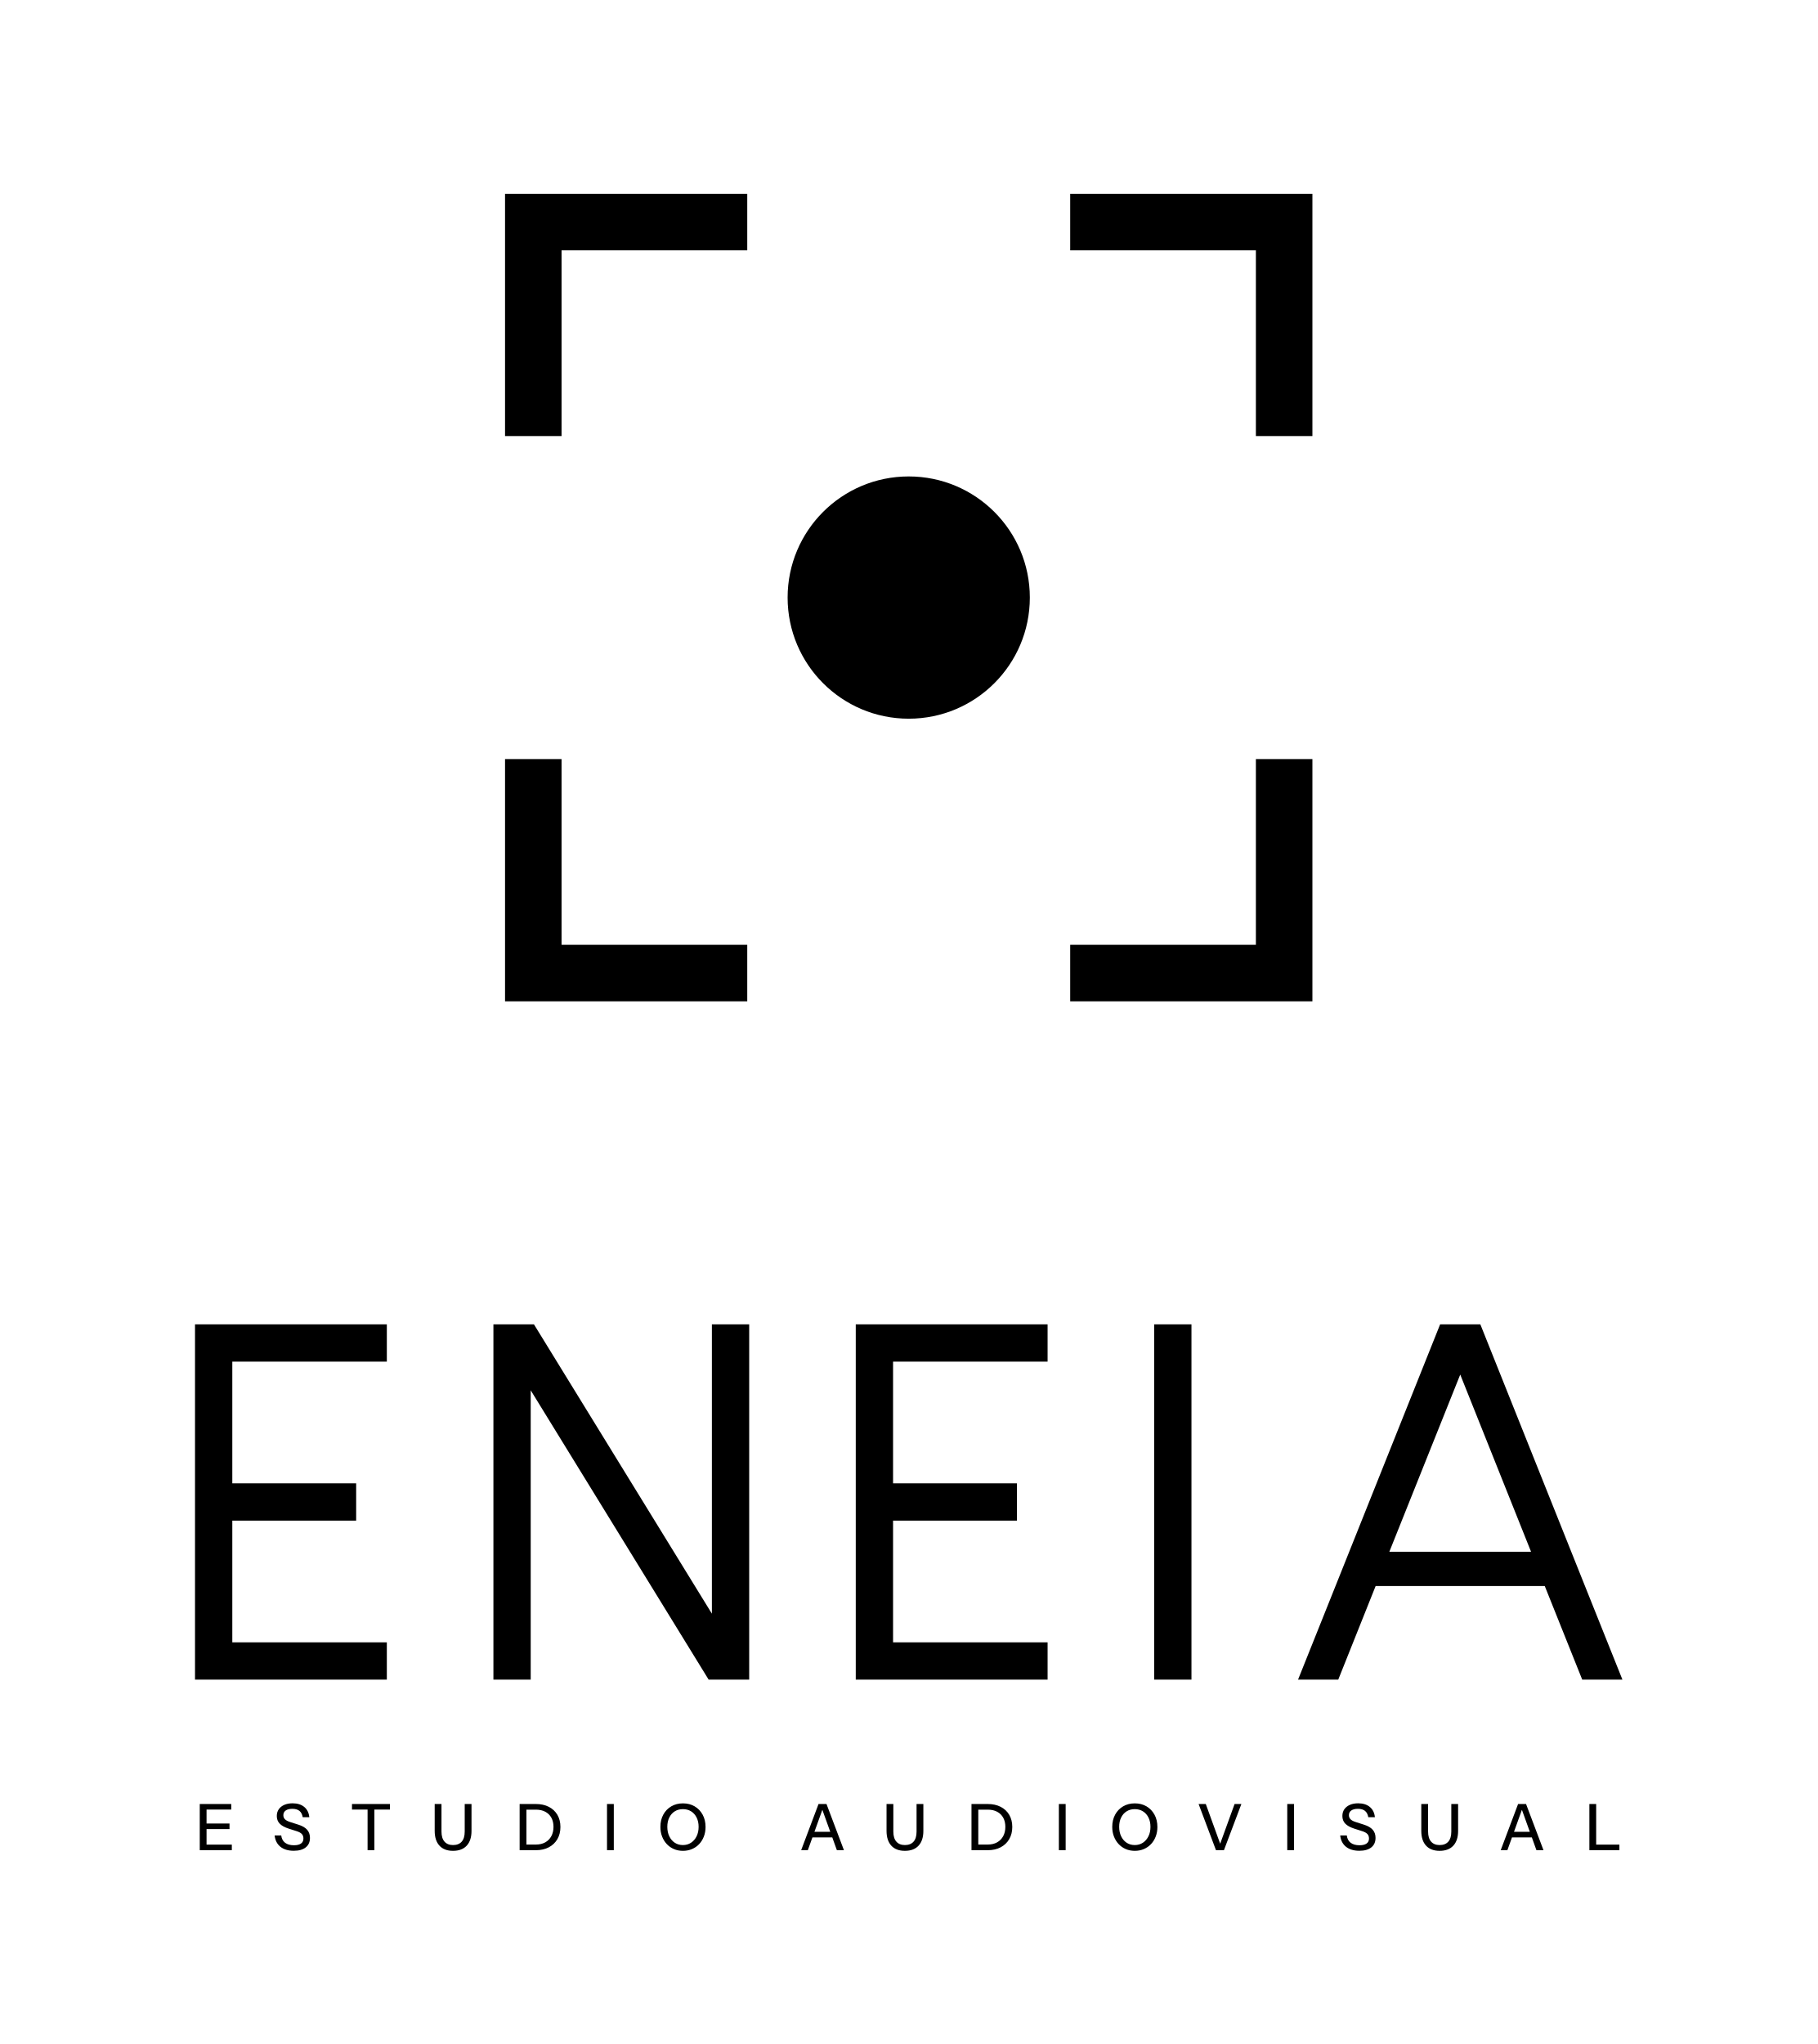
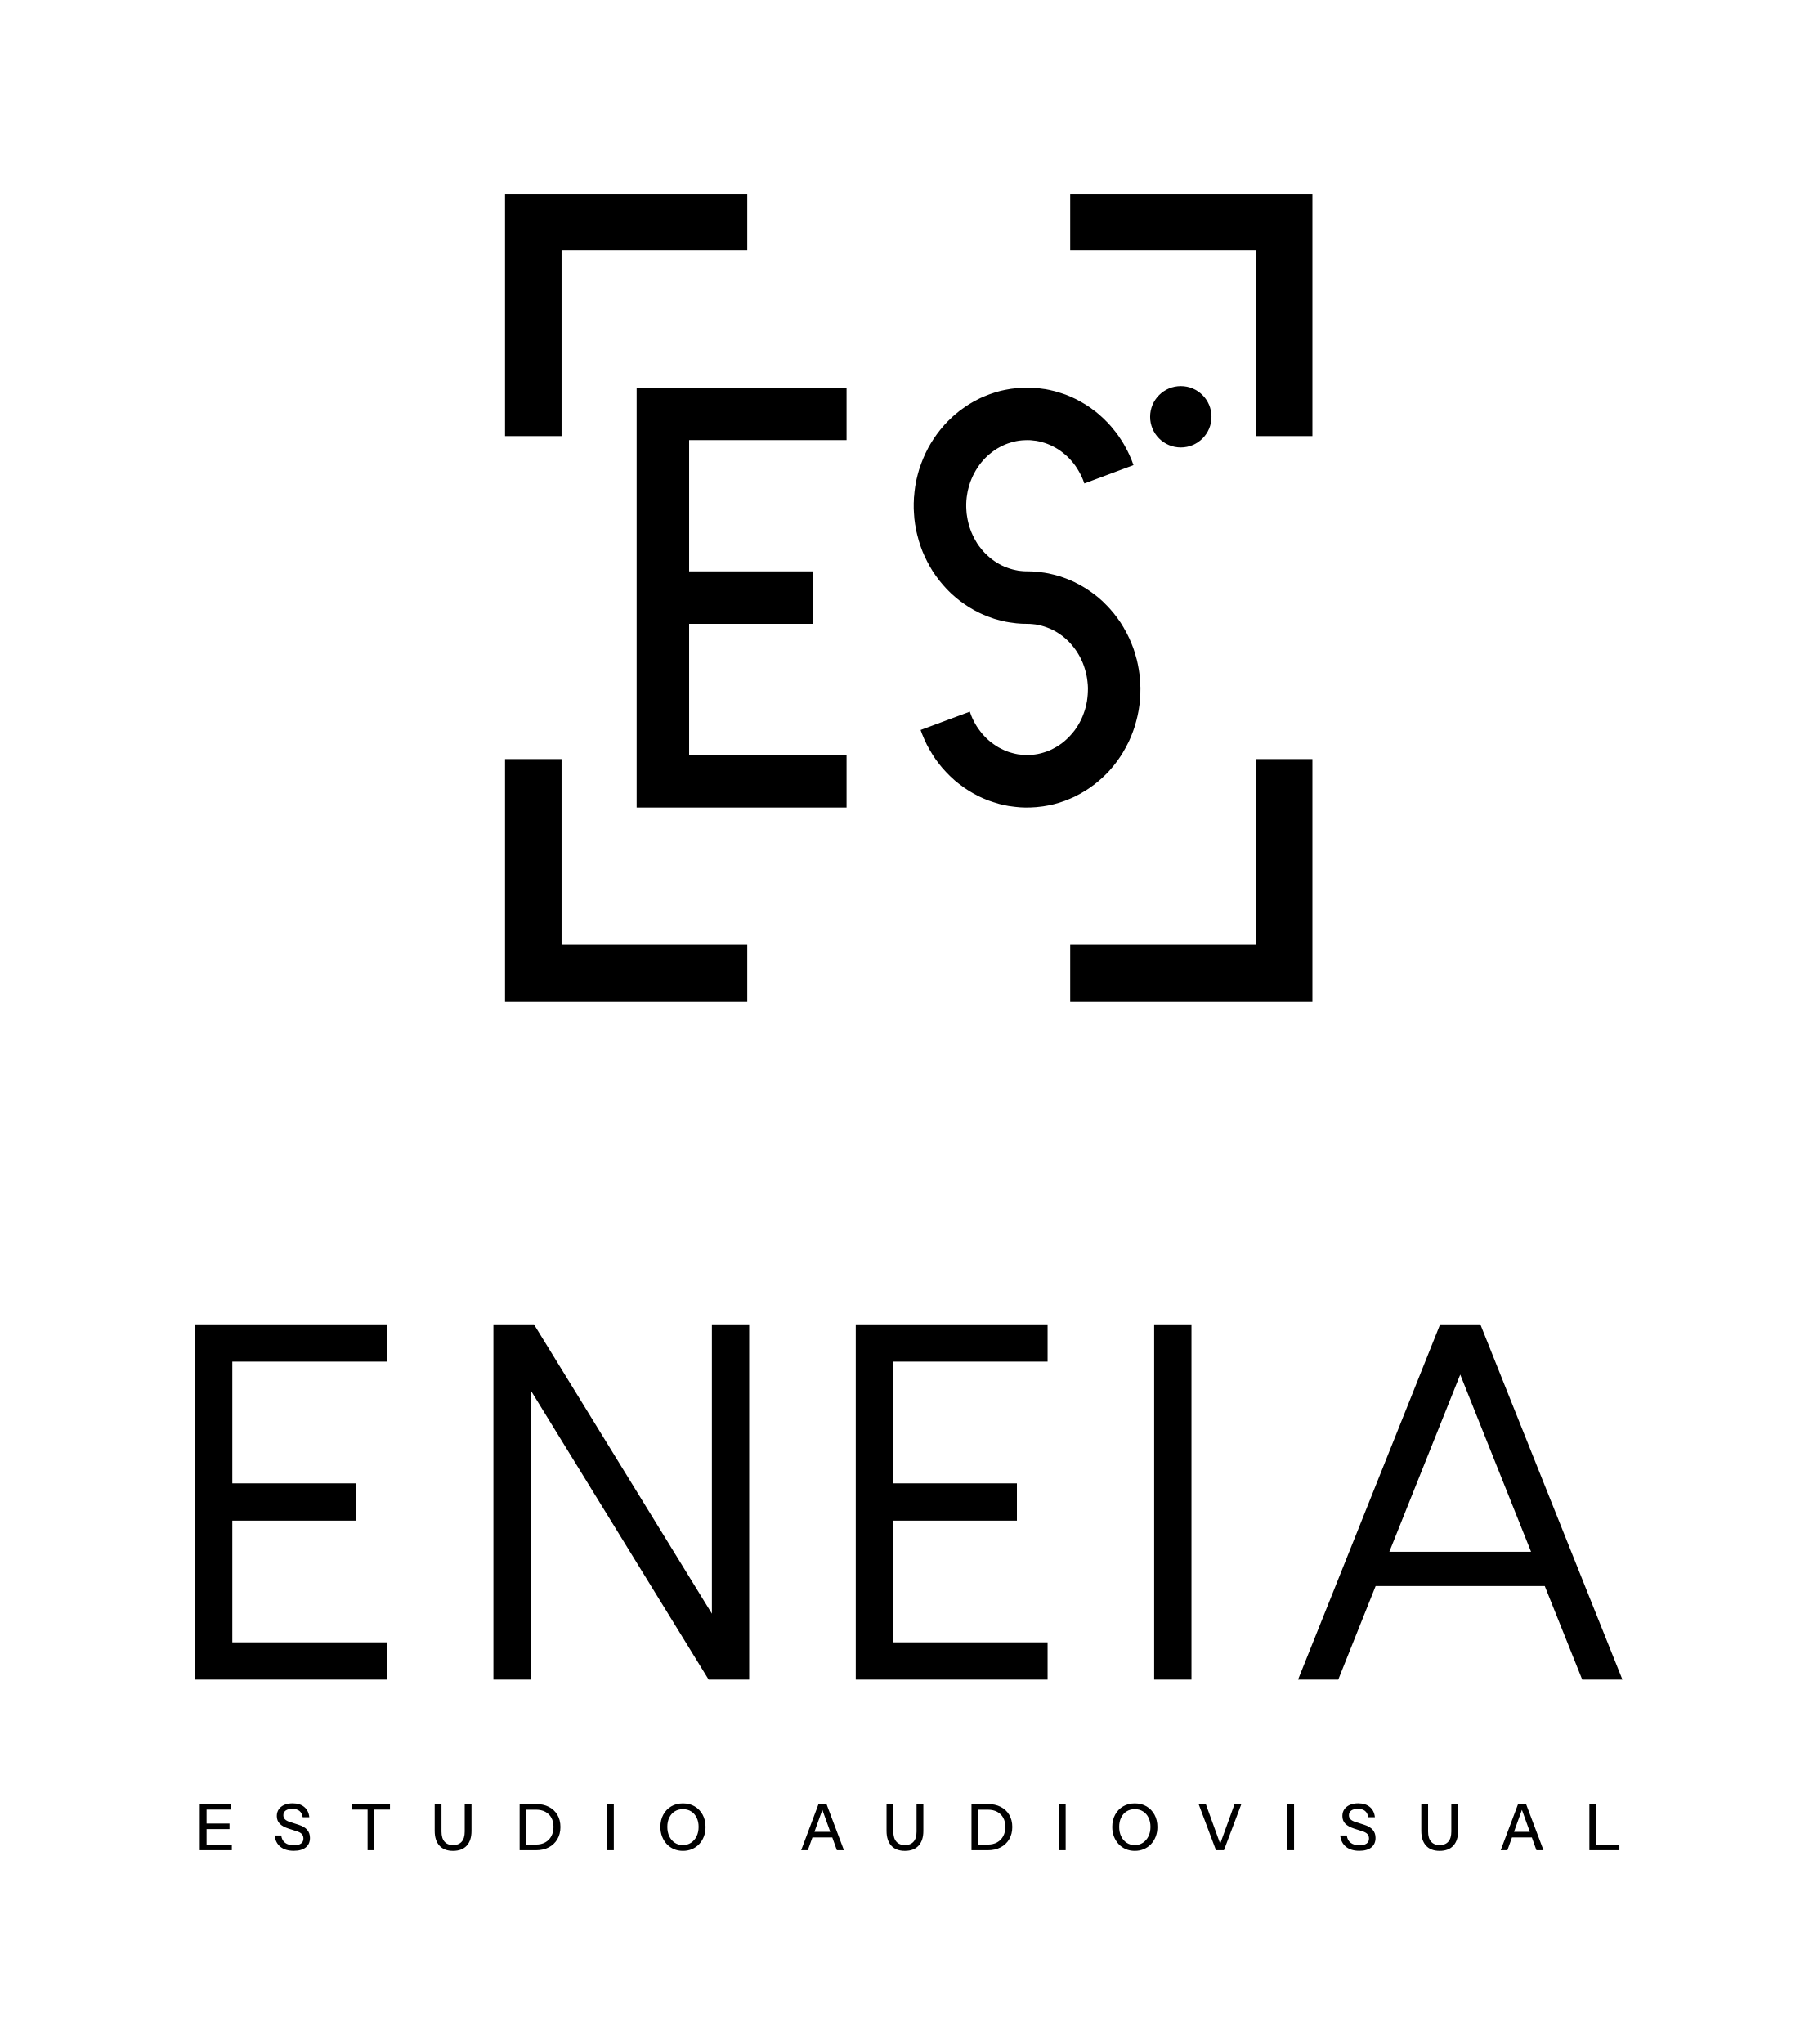
<svg xmlns="http://www.w3.org/2000/svg" viewBox="0 0 224.80 253.12" width="225" height="253" role="img" aria-label="Eneia Estudio">
  <path d="M62.40 54.00 L69.40 54.00 L69.40 31.00 L92.40 31.00 L92.40 24.00 L69.40 24.00 L62.40 24.00 L62.40 31.00 Z M155.40 31.00 L155.40 54.00 L162.40 54.00 L162.40 31.00 L162.40 24.00 L155.40 24.00 L132.40 24.00 L132.40 31.00 Z M62.40 124.00 L69.40 124.00 L92.40 124.00 L92.40 117.00 L69.40 117.00 L69.40 94.00 L62.40 94.00 L62.40 117.00 Z M132.40 117.00 L132.40 124.00 L155.40 124.00 L162.40 124.00 L162.40 117.00 L162.40 94.00 L155.40 94.00 L155.40 117.00 Z" fill="#000000" />
-   <circle cx="112.40" cy="74.00" r="15.00" fill="#000000" />
+   <path d="M85.20 48.00 L78.70 48.00 L78.70 54.50 L78.70 70.75 L78.70 77.25 L78.70 93.50 L78.70 100.00 L85.20 100.00 L104.70 100.00 L104.70 93.50 L85.20 93.50 L85.20 77.25 L100.54 77.25 L100.54 70.75 L85.20 70.75 L85.20 54.50 L104.70 54.50 L104.70 48.00 Z M126.70 70.74 L126.34 70.71 L125.99 70.67 L125.64 70.60 L125.29 70.52 L124.94 70.42 L124.60 70.30 L124.26 70.17 L123.93 70.02 L123.61 69.85 L123.29 69.66 L122.98 69.46 L122.68 69.24 L122.39 69.00 L122.11 68.75 L121.84 68.49 L121.58 68.21 L121.34 67.91 L121.10 67.61 L120.88 67.29 L120.68 66.95 L120.49 66.61 L120.32 66.26 L120.16 65.90 L120.02 65.53 L119.89 65.15 L119.79 64.77 L119.70 64.38 L119.63 63.98 L119.57 63.59 L119.54 63.19 L119.52 62.79 L119.52 62.38 L119.54 61.98 L119.58 61.58 L119.64 61.19 L119.71 60.79 L119.81 60.40 L119.92 60.02 L120.04 59.65 L120.19 59.28 L120.35 58.92 L120.53 58.57 L120.72 58.23 L120.93 57.90 L121.15 57.58 L121.38 57.28 L121.63 56.99 L121.89 56.71 L122.16 56.45 L122.45 56.20 L122.74 55.97 L123.04 55.75 L123.35 55.55 L123.67 55.37 L124.00 55.20 L124.33 55.05 L124.67 54.92 L125.01 54.81 L125.36 54.71 L125.71 54.63 L126.06 54.57 L126.42 54.53 L126.77 54.51 L127.13 54.50 L127.49 54.51 L127.84 54.55 L128.20 54.59 L128.55 54.66 L128.90 54.75 L129.24 54.85 L129.58 54.97 L129.92 55.11 L130.25 55.27 L130.57 55.44 L130.89 55.63 L131.20 55.84 L131.49 56.06 L131.78 56.30 L132.06 56.55 L132.33 56.82 L132.58 57.10 L132.83 57.40 L133.06 57.71 L133.27 58.03 L133.47 58.36 L133.66 58.71 L133.83 59.06 L133.99 59.42 L134.15 59.87 L140.24 57.60 L140.05 57.09 L140.00 56.95 L139.78 56.45 L139.72 56.31 L139.48 55.81 L139.41 55.68 L139.15 55.20 L139.08 55.07 L138.80 54.60 L138.71 54.47 L138.41 54.02 L138.32 53.89 L138.00 53.46 L137.90 53.34 L137.56 52.92 L137.46 52.80 L137.10 52.40 L136.99 52.29 L136.61 51.91 L136.50 51.80 L136.10 51.44 L135.98 51.33 L135.57 50.99 L135.44 50.90 L135.02 50.58 L134.89 50.48 L134.45 50.19 L134.31 50.10 L133.85 49.83 L133.71 49.75 L133.25 49.50 L133.10 49.42 L132.63 49.20 L132.48 49.13 L131.99 48.93 L131.84 48.87 L131.34 48.70 L131.18 48.65 L130.68 48.50 L130.52 48.45 L130.01 48.33 L129.85 48.29 L129.34 48.19 L129.17 48.17 L128.65 48.10 L128.49 48.08 L127.97 48.03 L127.80 48.02 L127.28 48.00 L127.11 48.00 L126.59 48.01 L126.42 48.02 L125.90 48.05 L125.74 48.07 L125.22 48.13 L125.05 48.15 L124.54 48.24 L124.37 48.27 L123.86 48.38 L123.70 48.42 L123.20 48.56 L123.04 48.61 L122.54 48.78 L122.39 48.83 L121.89 49.03 L121.74 49.09 L121.26 49.30 L121.12 49.37 L120.64 49.62 L120.50 49.69 L120.04 49.96 L119.90 50.04 L119.46 50.33 L119.33 50.42 L118.89 50.73 L118.76 50.82 L118.35 51.16 L118.22 51.26 L117.82 51.61 L117.71 51.72 L117.32 52.09 L117.21 52.20 L116.84 52.59 L116.74 52.71 L116.39 53.12 L116.29 53.24 L115.96 53.67 L115.87 53.79 L115.56 54.24 L115.47 54.37 L115.18 54.83 L115.10 54.96 L114.83 55.43 L114.76 55.57 L114.52 56.05 L114.45 56.19 L114.23 56.69 L114.17 56.83 L113.97 57.34 L113.92 57.48 L113.74 58.00 L113.69 58.14 L113.54 58.67 L113.50 58.82 L113.37 59.35 L113.34 59.50 L113.24 60.04 L113.21 60.19 L113.14 60.73 L113.12 60.88 L113.07 61.43 L113.05 61.58 L113.03 62.13 L113.02 62.28 L113.02 62.83 L113.02 62.98 L113.05 63.53 L113.06 63.68 L113.10 64.23 L113.12 64.38 L113.19 64.92 L113.22 65.07 L113.31 65.61 L113.34 65.76 L113.47 66.30 L113.51 66.44 L113.65 66.97 L113.70 67.12 L113.87 67.64 L113.92 67.78 L114.11 68.29 L114.17 68.43 L114.39 68.93 L114.46 69.07 L114.70 69.56 L114.77 69.69 L115.03 70.17 L115.11 70.30 L115.39 70.77 L115.48 70.90 L115.78 71.34 L115.88 71.47 L116.20 71.90 L116.30 72.02 L116.64 72.43 L116.75 72.55 L117.11 72.95 L117.22 73.06 L117.60 73.44 L117.72 73.55 L118.12 73.90 L118.24 74.01 L118.65 74.34 L118.78 74.44 L119.21 74.75 L119.34 74.84 L119.79 75.14 L119.92 75.22 L120.38 75.49 L120.52 75.57 L120.99 75.81 L121.14 75.89 L121.62 76.11 L121.77 76.17 L122.26 76.37 L122.41 76.42 L122.91 76.60 L123.06 76.65 L123.57 76.79 L123.73 76.83 L124.24 76.95 L124.40 76.99 L124.92 77.08 L125.08 77.10 L125.60 77.17 L125.76 77.19 L126.29 77.23 L126.45 77.24 L126.97 77.25 L127.41 77.26 L127.77 77.29 L128.13 77.33 L128.48 77.40 L128.83 77.48 L129.17 77.58 L129.52 77.70 L129.85 77.83 L130.18 77.98 L130.51 78.15 L130.83 78.34 L131.13 78.54 L131.44 78.76 L131.73 79.00 L132.01 79.25 L132.28 79.51 L132.53 79.79 L132.78 80.09 L133.01 80.39 L133.23 80.71 L133.44 81.05 L133.63 81.39 L133.80 81.74 L133.96 82.10 L134.10 82.47 L134.22 82.85 L134.33 83.23 L134.42 83.62 L134.49 84.02 L134.54 84.41 L134.58 84.81 L134.60 85.21 L134.59 85.62 L134.57 86.02 L134.53 86.42 L134.48 86.81 L134.40 87.21 L134.31 87.60 L134.20 87.98 L134.07 88.35 L133.93 88.72 L133.77 89.08 L133.59 89.43 L133.40 89.77 L133.19 90.10 L132.97 90.42 L132.73 90.72 L132.48 91.01 L132.22 91.29 L131.95 91.55 L131.67 91.80 L131.38 92.03 L131.07 92.25 L130.76 92.45 L130.44 92.63 L130.12 92.80 L129.79 92.95 L129.45 93.08 L129.11 93.19 L128.76 93.29 L128.41 93.37 L128.05 93.43 L127.70 93.47 L127.34 93.49 L126.99 93.50 L126.63 93.49 L126.27 93.45 L125.92 93.41 L125.57 93.34 L125.22 93.25 L124.87 93.15 L124.53 93.03 L124.20 92.89 L123.87 92.73 L123.54 92.56 L123.23 92.37 L122.92 92.16 L122.62 91.94 L122.33 91.70 L122.05 91.45 L121.79 91.18 L121.53 90.90 L121.29 90.60 L121.06 90.29 L120.84 89.97 L120.64 89.64 L120.45 89.29 L120.28 88.94 L120.13 88.58 L119.97 88.13 L113.87 90.40 L114.06 90.91 L114.12 91.05 L114.33 91.55 L114.40 91.69 L114.63 92.19 L114.70 92.32 L114.96 92.80 L115.04 92.93 L115.32 93.40 L115.40 93.53 L115.70 93.98 L115.79 94.11 L116.12 94.54 L116.21 94.66 L116.55 95.08 L116.66 95.20 L117.02 95.60 L117.13 95.71 L117.50 96.09 L117.62 96.20 L118.01 96.56 L118.13 96.67 L118.55 97.01 L118.67 97.10 L119.10 97.42 L119.23 97.52 L119.67 97.81 L119.81 97.90 L120.26 98.17 L120.40 98.25 L120.87 98.50 L121.01 98.58 L121.49 98.80 L121.64 98.87 L122.13 99.07 L122.28 99.13 L122.78 99.30 L122.93 99.35 L123.44 99.50 L123.59 99.55 L124.10 99.67 L124.27 99.71 L124.78 99.81 L124.94 99.83 L125.46 99.90 L125.63 99.92 L126.15 99.97 L126.31 99.98 L126.84 100.00 L127.00 100.00 L127.53 99.99 L127.69 99.98 L128.21 99.95 L128.38 99.93 L128.90 99.87 L129.06 99.85 L129.58 99.76 L129.74 99.73 L130.25 99.62 L130.41 99.58 L130.92 99.44 L131.08 99.39 L131.58 99.22 L131.73 99.17 L132.22 98.97 L132.37 98.91 L132.85 98.70 L133.00 98.63 L133.47 98.38 L133.61 98.31 L134.07 98.04 L134.21 97.96 L134.66 97.67 L134.79 97.58 L135.22 97.27 L135.35 97.18 L135.77 96.84 L135.89 96.74 L136.29 96.39 L136.41 96.28 L136.80 95.91 L136.91 95.80 L137.28 95.41 L137.38 95.29 L137.73 94.88 L137.83 94.76 L138.16 94.33 L138.25 94.21 L138.56 93.76 L138.65 93.63 L138.94 93.17 L139.01 93.04 L139.28 92.57 L139.35 92.43 L139.60 91.95 L139.67 91.81 L139.89 91.31 L139.95 91.17 L140.15 90.66 L140.20 90.52 L140.38 90.00 L140.42 89.86 L140.57 89.33 L140.61 89.18 L140.74 88.65 L140.77 88.50 L140.88 87.96 L140.90 87.81 L140.98 87.27 L141.00 87.12 L141.05 86.57 L141.06 86.42 L141.09 85.87 L141.09 85.72 L141.10 85.17 L141.09 85.02 L141.07 84.47 L141.06 84.32 L141.01 83.77 L141.00 83.62 L140.92 83.08 L140.90 82.93 L140.80 82.39 L140.77 82.24 L140.65 81.70 L140.61 81.56 L140.46 81.03 L140.42 80.88 L140.25 80.36 L140.20 80.22 L140.00 79.71 L139.94 79.57 L139.73 79.07 L139.66 78.93 L139.42 78.44 L139.35 78.31 L139.08 77.83 L139.01 77.70 L138.72 77.23 L138.64 77.10 L138.33 76.66 L138.24 76.53 L137.91 76.10 L137.82 75.98 L137.47 75.57 L137.37 75.45 L137.00 75.05 L136.89 74.94 L136.51 74.56 L136.40 74.45 L136.00 74.10 L135.88 73.99 L135.46 73.66 L135.33 73.56 L134.90 73.25 L134.77 73.16 L134.33 72.86 L134.19 72.78 L133.73 72.51 L133.59 72.43 L133.12 72.19 L132.98 72.11 L132.50 71.89 L132.35 71.83 L131.86 71.63 L131.71 71.58 L131.21 71.40 L131.05 71.35 L130.55 71.21 L130.39 71.17 L129.88 71.05 L129.71 71.01 L129.20 70.92 L129.04 70.90 L128.52 70.83 L128.35 70.81 L127.83 70.77 L127.66 70.76 L127.14 70.75 Z" fill="#000000" />
+   <circle cx="146.10" cy="51.61" r="3.80" fill="#000000" />
  <path d="M24.00 164.00 L24.00 168.62 L24.00 183.69 L24.00 188.31 L24.00 203.38 L24.00 208.00 L28.62 208.00 L47.76 208.00 L47.76 203.38 L28.62 203.38 L28.62 188.31 L43.96 188.31 L43.96 183.69 L28.62 183.69 L28.62 168.62 L47.76 168.62 L47.76 164.00 L28.62 164.00 Z M87.62 208.00 L92.64 208.00 L92.64 207.35 L92.64 164.00 L88.02 164.00 L88.02 199.83 L65.98 164.00 L60.96 164.00 L60.96 164.65 L60.96 208.00 L65.58 208.00 L65.58 172.17 Z M105.84 164.00 L105.84 168.62 L105.84 183.69 L105.84 188.31 L105.84 203.38 L105.84 208.00 L110.46 208.00 L129.60 208.00 L129.60 203.38 L110.46 203.38 L110.46 188.31 L125.80 188.31 L125.80 183.69 L110.46 183.69 L110.46 168.62 L129.60 168.62 L129.60 164.00 L110.46 164.00 Z M183.20 164.00 L178.22 164.00 L165.26 196.41 L160.62 208.00 L165.60 208.00 L170.23 196.41 L191.18 196.41 L195.82 208.00 L200.80 208.00 L196.16 196.41 Z M171.93 192.16 L180.71 170.22 L189.48 192.16 Z M147.42 164.00 L147.42 208.00 L142.80 208.00 L142.80 164.00 Z" fill="#000000" />
  <path d="M24.588 229.12V223.4H25.43V229.12ZM25.001 229.12V228.429H28.56V229.12ZM25.001 226.506V225.815H28.274V226.506ZM25.001 224.091V223.4H28.489V224.091Z M36.237 229.191Q35.204 229.191 34.584 228.699Q33.965 228.206 33.861 227.293H34.68Q34.751 227.889 35.156 228.198Q35.561 228.508 36.253 228.508Q36.832 228.508 37.13 228.294Q37.428 228.079 37.428 227.682Q37.428 227.325 37.23 227.114Q37.031 226.904 36.602 226.768L35.609 226.451Q34.846 226.204 34.489 225.831Q34.131 225.458 34.131 224.886Q34.131 224.401 34.374 224.051Q34.616 223.702 35.057 223.507Q35.498 223.313 36.086 223.313Q36.991 223.313 37.536 223.769Q38.08 224.226 38.159 225.037H37.341Q37.246 224.496 36.928 224.246Q36.61 223.996 36.054 223.996Q35.53 223.996 35.236 224.202Q34.942 224.409 34.942 224.782Q34.942 225.084 35.136 225.287Q35.331 225.489 35.784 225.632L36.825 225.966Q37.547 226.196 37.893 226.594Q38.239 226.991 38.239 227.595Q38.239 228.357 37.714 228.774Q37.19 229.191 36.237 229.191Z M45.375 229.12V224.091H43.444V223.4H48.148V224.091H46.217V229.12Z M55.959 229.199Q54.863 229.199 54.275 228.556Q53.687 227.912 53.687 226.721V223.4H54.529V226.816Q54.529 227.634 54.903 228.059Q55.276 228.484 55.959 228.484Q56.658 228.484 57.032 228.063Q57.405 227.642 57.405 226.816V223.4H58.247V226.737Q58.247 227.912 57.655 228.556Q57.063 229.199 55.959 229.199Z M64.716 229.12V228.421H66.218Q66.901 228.421 67.39 228.143Q67.878 227.865 68.14 227.372Q68.402 226.88 68.402 226.228Q68.402 225.585 68.144 225.108Q67.886 224.631 67.397 224.365Q66.909 224.099 66.218 224.099H64.724V223.4H66.218Q67.139 223.4 67.822 223.75Q68.506 224.099 68.883 224.739Q69.26 225.378 69.26 226.244Q69.26 227.11 68.879 227.758Q68.498 228.405 67.819 228.762Q67.139 229.12 66.226 229.12ZM64.208 229.12V223.4H65.05V229.12Z M75.03 229.12V223.4H75.872V229.12Z M84.439 229.199Q83.827 229.199 83.319 228.981Q82.81 228.763 82.437 228.365Q82.063 227.968 81.853 227.428Q81.642 226.888 81.642 226.236Q81.642 225.378 82 224.719Q82.357 224.059 82.989 223.69Q83.62 223.321 84.431 223.321Q85.257 223.321 85.885 223.69Q86.512 224.059 86.874 224.719Q87.235 225.378 87.235 226.244Q87.235 226.888 87.025 227.432Q86.814 227.976 86.441 228.369Q86.067 228.763 85.555 228.981Q85.043 229.199 84.439 229.199ZM84.431 228.484Q85.003 228.484 85.44 228.194Q85.877 227.905 86.127 227.396Q86.377 226.888 86.377 226.228Q86.377 225.577 86.131 225.08Q85.885 224.584 85.448 224.31Q85.011 224.036 84.431 224.036Q83.851 224.036 83.418 224.31Q82.985 224.584 82.743 225.076Q82.5 225.569 82.5 226.228Q82.5 226.896 82.747 227.404Q82.993 227.912 83.426 228.198Q83.859 228.484 84.431 228.484Z M99.077 229.12 101.23 223.4H101.961L99.903 229.12ZM103.502 229.12 101.444 223.4H102.215L104.376 229.12ZM100.165 226.84H103.232V227.539H100.165Z M111.925 229.199Q110.829 229.199 110.241 228.556Q109.653 227.912 109.653 226.721V223.4H110.495V226.816Q110.495 227.634 110.869 228.059Q111.242 228.484 111.925 228.484Q112.624 228.484 112.998 228.063Q113.371 227.642 113.371 226.816V223.4H114.213V226.737Q114.213 227.912 113.621 228.556Q113.03 229.199 111.925 229.199Z M120.682 229.12V228.421H122.184Q122.867 228.421 123.356 228.143Q123.844 227.865 124.106 227.372Q124.368 226.88 124.368 226.228Q124.368 225.585 124.11 225.108Q123.852 224.631 123.363 224.365Q122.875 224.099 122.184 224.099H120.69V223.4H122.184Q123.105 223.4 123.789 223.75Q124.472 224.099 124.849 224.739Q125.226 225.378 125.226 226.244Q125.226 227.11 124.845 227.758Q124.464 228.405 123.785 228.762Q123.105 229.12 122.192 229.12ZM120.174 229.12V223.4H121.016V229.12Z M130.996 229.12V223.4H131.838V229.12Z M140.405 229.199Q139.793 229.199 139.285 228.981Q138.776 228.763 138.403 228.365Q138.029 227.968 137.819 227.428Q137.608 226.888 137.608 226.236Q137.608 225.378 137.966 224.719Q138.323 224.059 138.955 223.69Q139.587 223.321 140.397 223.321Q141.223 223.321 141.851 223.69Q142.478 224.059 142.84 224.719Q143.201 225.378 143.201 226.244Q143.201 226.888 142.991 227.432Q142.78 227.976 142.407 228.369Q142.033 228.763 141.521 228.981Q141.009 229.199 140.405 229.199ZM140.397 228.484Q140.969 228.484 141.406 228.194Q141.843 227.905 142.093 227.396Q142.343 226.888 142.343 226.228Q142.343 225.577 142.097 225.08Q141.851 224.584 141.414 224.31Q140.977 224.036 140.397 224.036Q139.817 224.036 139.384 224.31Q138.951 224.584 138.709 225.076Q138.466 225.569 138.466 226.228Q138.466 226.896 138.713 227.404Q138.959 227.912 139.392 228.198Q139.825 228.484 140.397 228.484Z M150.457 229.12 148.304 223.4H149.194L151.084 228.612H150.87L152.761 223.4H153.603L151.442 229.12Z M159.285 229.12V223.4H160.127V229.12Z M168.217 229.191Q167.184 229.191 166.565 228.699Q165.945 228.206 165.842 227.293H166.66Q166.731 227.889 167.137 228.198Q167.542 228.508 168.233 228.508Q168.813 228.508 169.111 228.294Q169.409 228.079 169.409 227.682Q169.409 227.325 169.21 227.114Q169.011 226.904 168.582 226.768L167.589 226.451Q166.827 226.204 166.469 225.831Q166.112 225.458 166.112 224.886Q166.112 224.401 166.354 224.051Q166.596 223.702 167.037 223.507Q167.478 223.313 168.066 223.313Q168.972 223.313 169.516 223.769Q170.06 224.226 170.14 225.037H169.321Q169.226 224.496 168.908 224.246Q168.59 223.996 168.034 223.996Q167.51 223.996 167.216 224.202Q166.922 224.409 166.922 224.782Q166.922 225.084 167.117 225.287Q167.311 225.489 167.764 225.632L168.805 225.966Q169.528 226.196 169.873 226.594Q170.219 226.991 170.219 227.595Q170.219 228.357 169.695 228.774Q169.17 229.191 168.217 229.191Z M178.158 229.199Q177.061 229.199 176.474 228.556Q175.886 227.912 175.886 226.721V223.4H176.728V226.816Q176.728 227.634 177.101 228.059Q177.475 228.484 178.158 228.484Q178.857 228.484 179.23 228.063Q179.604 227.642 179.604 226.816V223.4H180.446V226.737Q180.446 227.912 179.854 228.556Q179.262 229.199 178.158 229.199Z M185.723 229.12 187.876 223.4H188.607L186.549 229.12ZM190.148 229.12 188.091 223.4H188.861L191.022 229.12ZM186.811 226.84H189.878V227.539H186.811Z M196.705 229.12V223.4H197.547V229.12ZM197.118 229.12V228.429H200.423V229.12Z" fill="#000000" />
</svg>
